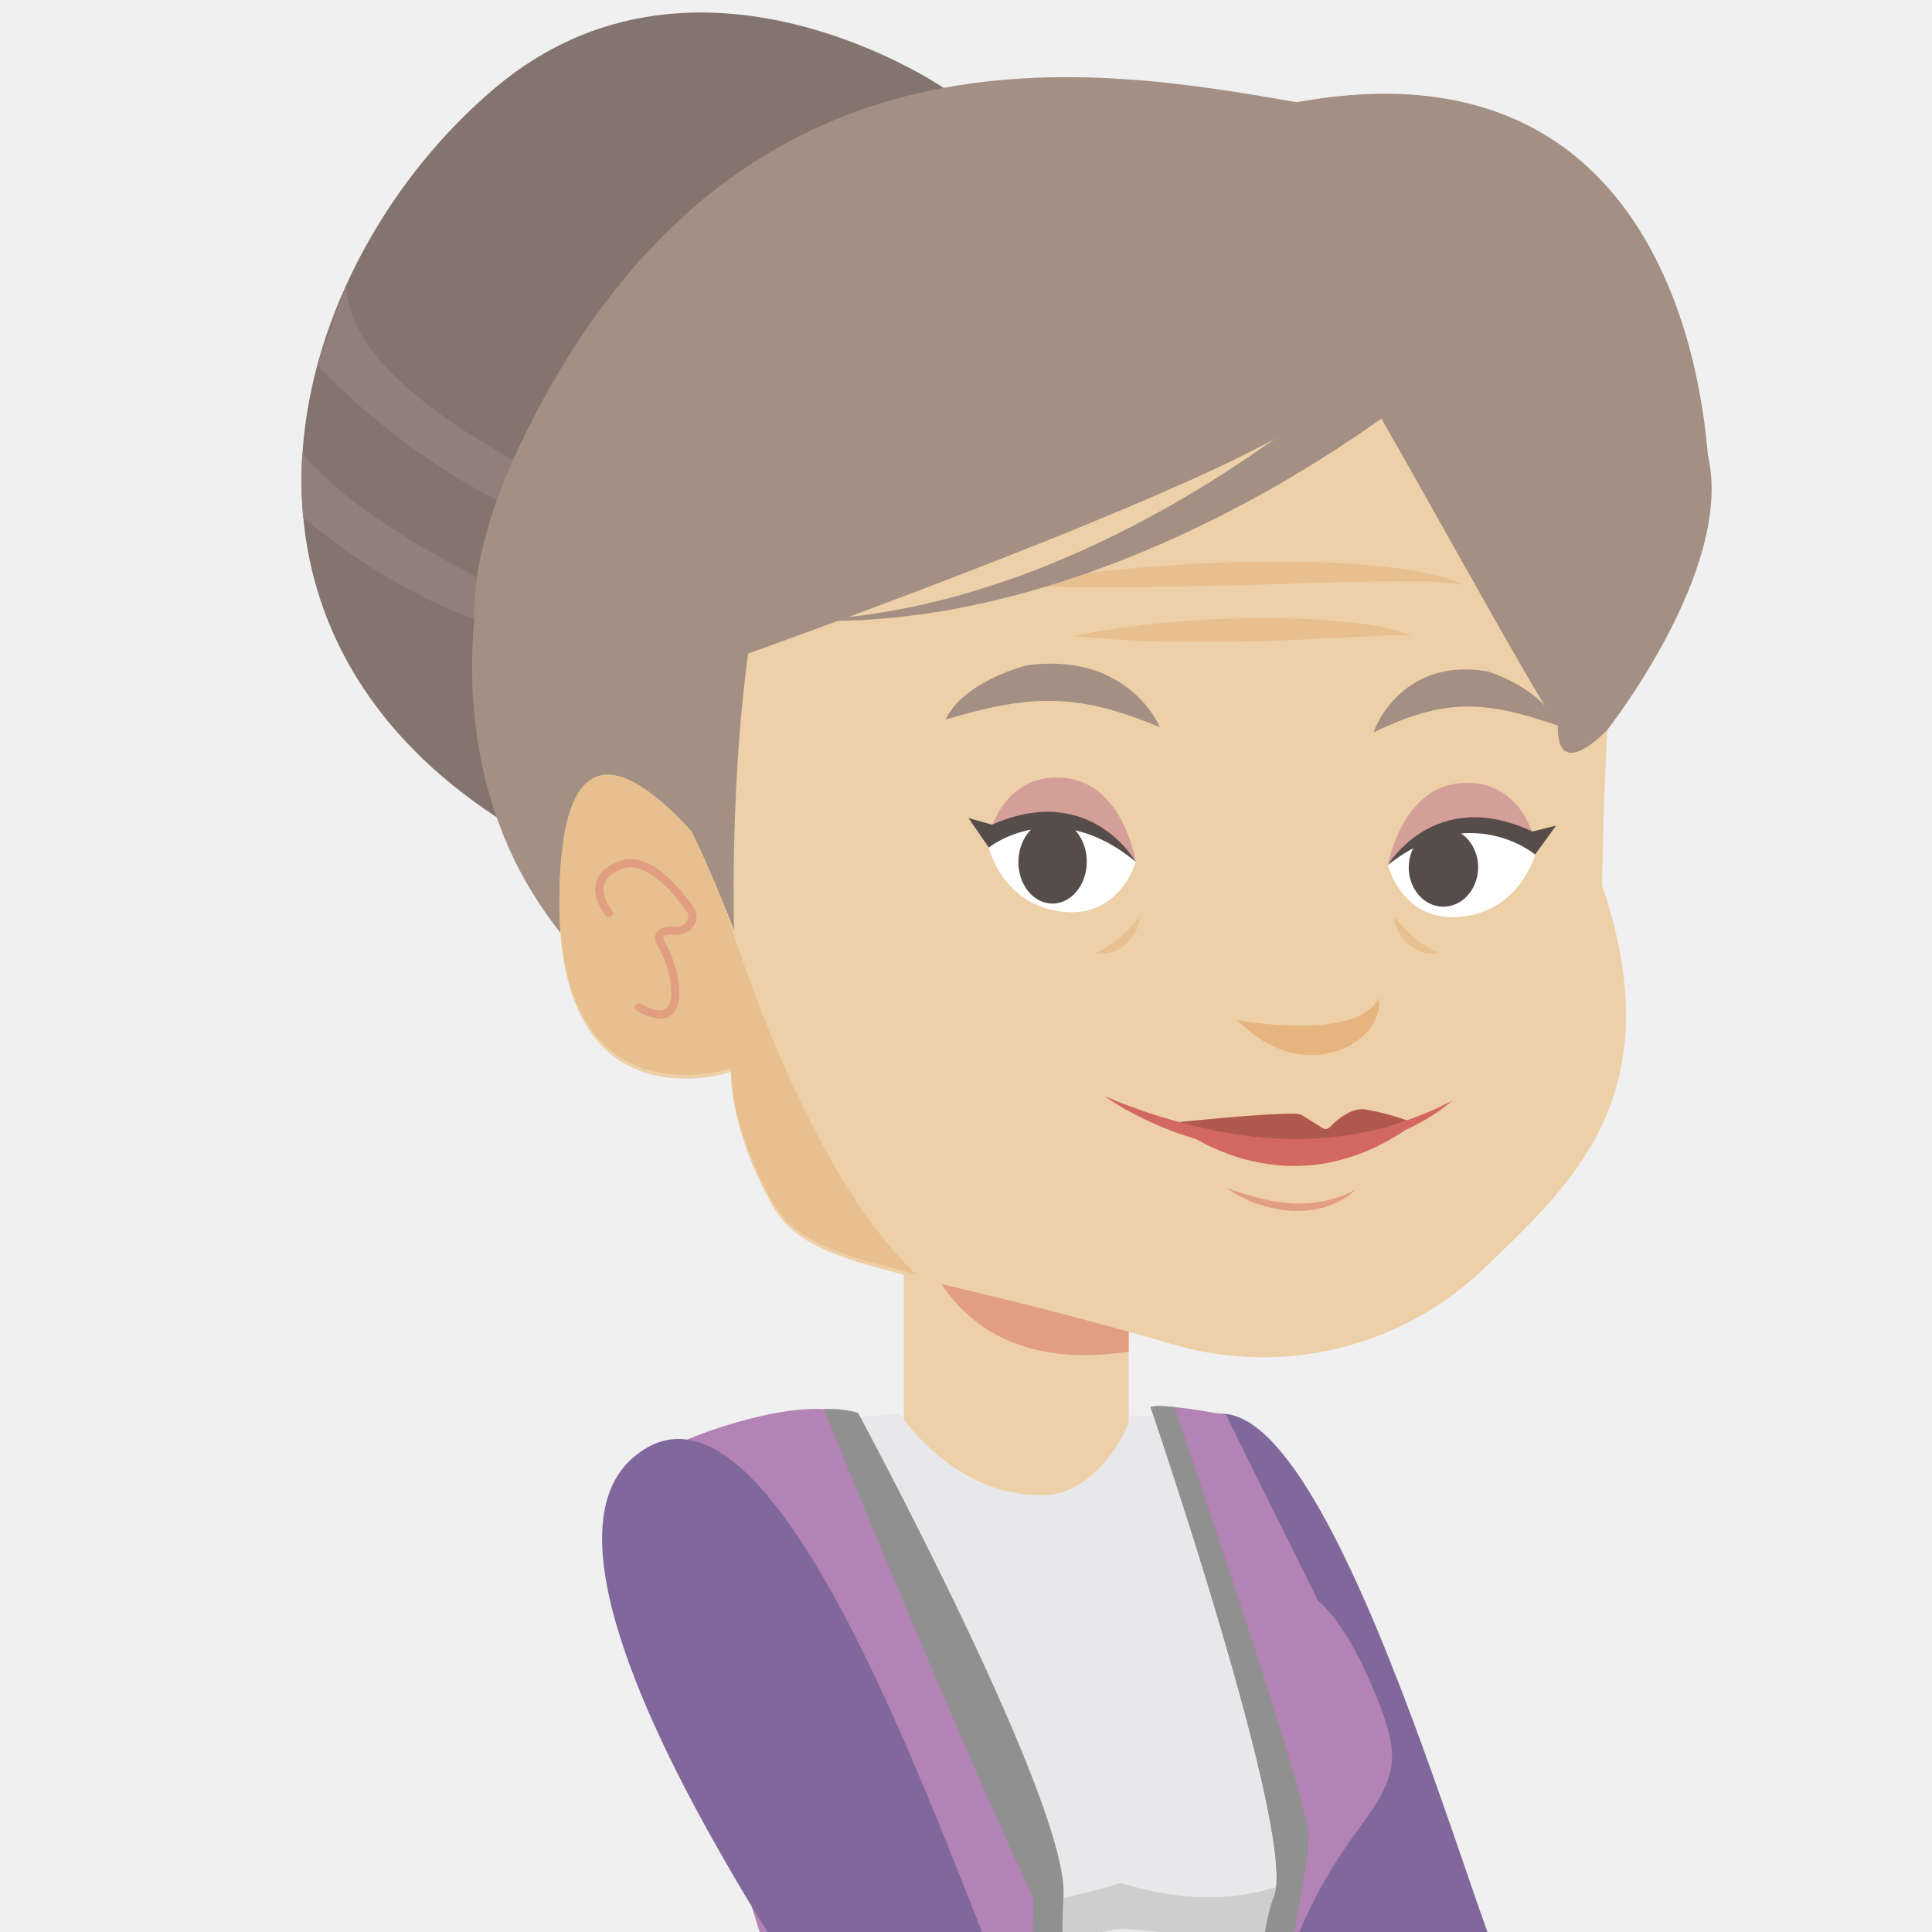
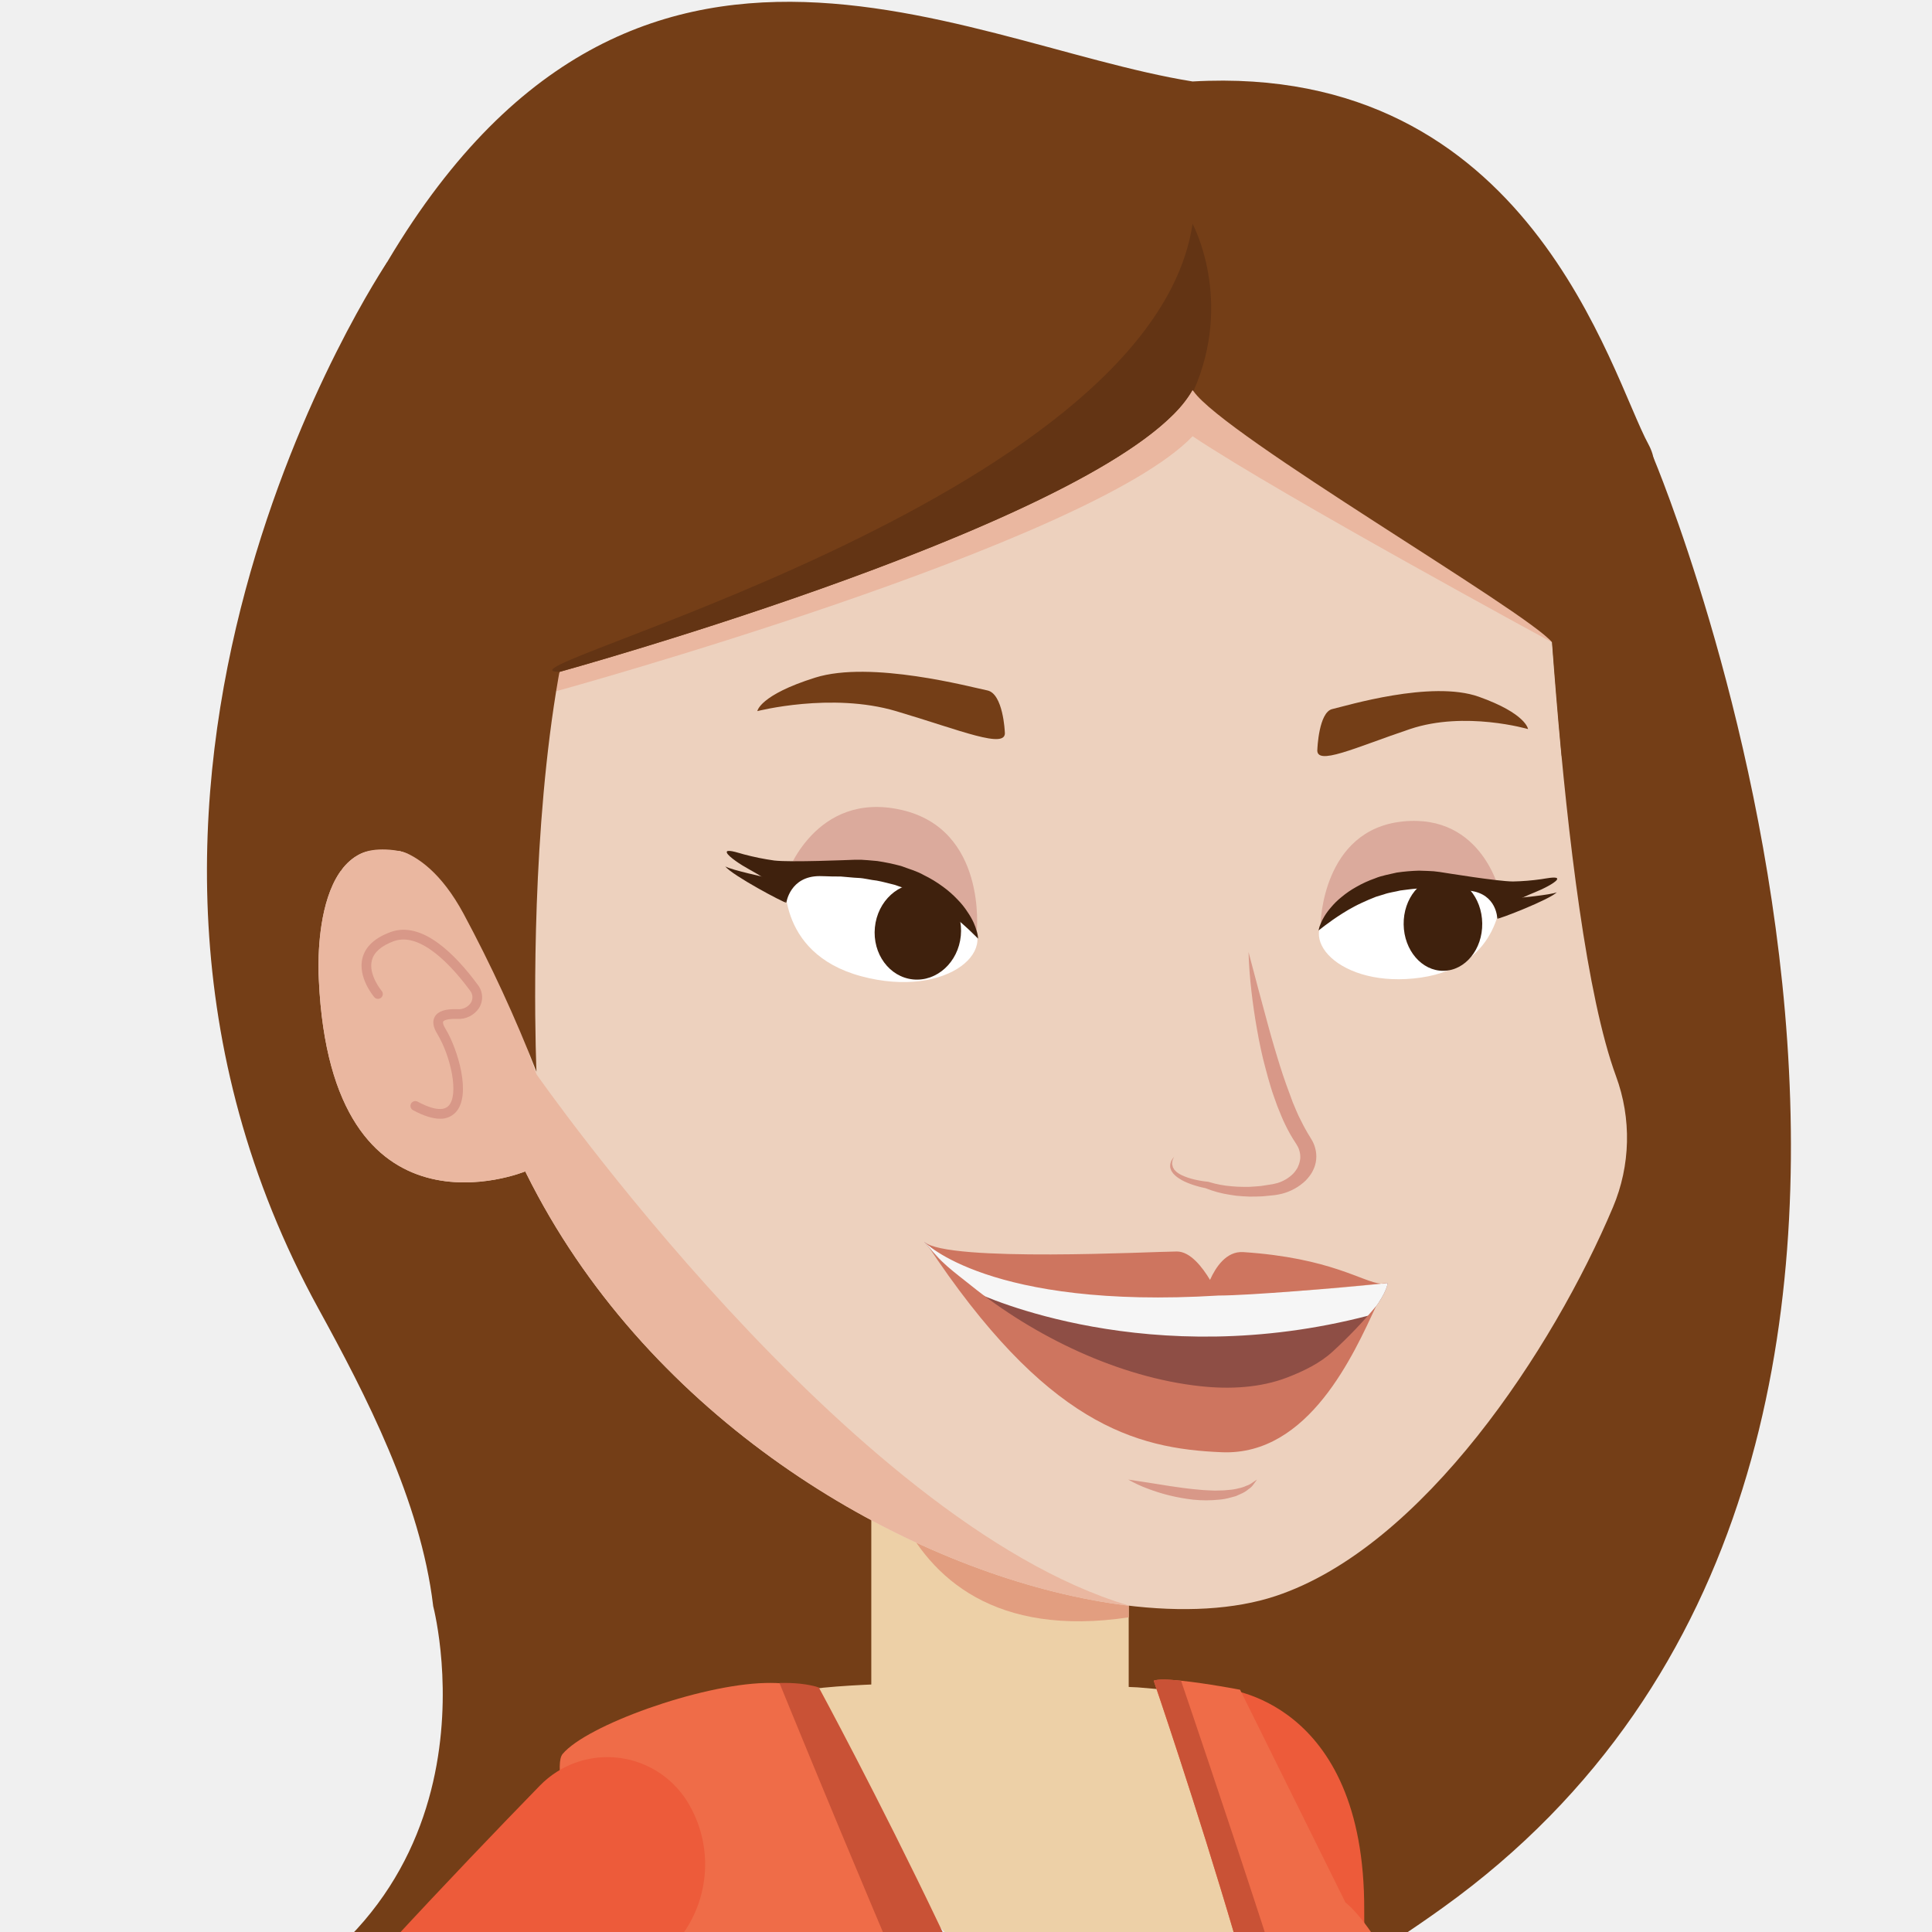
<svg xmlns="http://www.w3.org/2000/svg" viewBox="0 0 1080 1080">
  <defs>
-     <style>.cls-1{fill:#80689c;}.cls-2{fill:#edd0a7;}.cls-3{fill:#e29e80;}.cls-4{fill:#e8e8ea;}.cls-5{fill:#cecece;}.cls-6{fill:#b283b4;}.cls-7{fill:#909090;}.cls-8{fill:#84746e;}.cls-9{fill:#917f7a;}.cls-10{fill:#a38f84;}.cls-11{fill:#e8bf8e;}.cls-12{fill:#d49f99;}.cls-13{fill:#fff;}.cls-14{fill:#564c49;}.cls-15{fill:#af594e;}.cls-16{fill:#d36762;}.cls-17{fill:#e5b47f;}</style>
+     <style>.cls-1{fill:#743e17;}.cls-2{fill:#ed5b3a;}.cls-3{fill:#edd0a7;}.cls-4{fill:#e29e80;}.cls-5{fill:#e8e8ea;}.cls-6{fill:#ef6c48;}.cls-7{fill:#c95236;}.cls-8{fill:#edd1be;}.cls-9{fill:#eab7a0;}.cls-10{fill:#d89888;}.cls-11{fill:#dbaa9c;}.cls-12{fill:#fff;}.cls-13{fill:#3f210d;}.cls-14{fill:#8e4e45;}.cls-15{fill:#f6f6f6;}.cls-16{fill:#ce755f;}.cls-17{fill:#633414;}</style>
  </defs>
-   <g id="Illustration">
-     <path class="cls-1" d="M749.7,1162.43S595.11,871.8,662.82,800.27c72.45-76.53,169.51,310.71,183.39,312.67s170,122.16,170,122.16l-26.09,58.37Z" />
-     <rect class="cls-2" x="505.25" y="644.72" width="125.69" height="263.08" />
-     <path class="cls-3" d="M630.94,640.22V755.6C500.45,775.08,505.25,640.22,505.25,640.22Z" />
-     <path class="cls-4" d="M711,1114.47c2.09-15.84,5.49-30.4,10.06-42.51,1.14-3.11,2.4-6.06,3.71-8.84a68.44,68.44,0,0,1,9.69-15.44c2.41-1.66,4.68-3.39,6.82-5.13.18-.16.36-.26.54-.41a89,89,0,0,0,8.37-7.59l.18-.2s.57-4,.57-4c56.06-57.53-17.08-130.51-17.08-130.51l-53-103.58c-.84-.26-1.69-.54-2.55-.78a81.93,81.93,0,0,0-14.3-2.37c-7.2-.52-14.22-1-21.1-1.38-.9-.06-1.78-.11-2.68-.15l-7.8-.43,0,0c-7.2,21.54-26.26,43.84-48,44.59-49.64,1.73-79-42.32-81.59-45.23l-.07-.09c-.41,0-.83.06-1.26.06-4.86.28-9.43.65-13.77,1-10,.9-18.74,2-27.15,2.91-16.94,1.87-37.38,4.88-53.88,7.85a104.28,104.28,0,0,0-48.09,22.27l-2.71,2.26c7.85,34.85,64.91,174.57,80.95,278,7.09,45.49,10.53,80.76,6.46,90.83s-9.63,26.59-15.48,45a.2.2,0,0,1,0,.07c-14.94,47.2-31.92,107.29-31.92,107.29s255.56,58,360-10.16l0,0a63.36,63.36,0,0,0,15.77-12.42C756.82,1283.39,706.57,1180,711,1114.47Z" />
-     <path class="cls-5" d="M744.69,1038.68c-.07.07-.11.14-.19.21a91.8,91.8,0,0,1-8.78,8.23c-.19.16-.37.28-.56.44-2.25,1.9-2.82,3.82-5,6.27-3.75,4.49-5.2,9.23-8.22,15.82-1.37,3-2.46,7.08-3.66,10.44-29.79,4-78.77-.72-88.57-1.84-13.38-1.57-46.43,14.79-80.26,14.79s-61.37-16.36-75.51-43.44c41,39.89,152.63,2.94,152.63,2.94C701,1076.1,742.76,1040.39,744.69,1038.68Z" />
-     <path class="cls-6" d="M587.56,1060c-3.6,51,13.31,335.6-57.37,349.25-7.13,1.38-14.62,2.48-22.33,3.33-68.7,7.49-154.38-5.51-153.35-22.65,1.17-19.05,91.1-196.62,88.47-238.62S340.2,839.51,354.5,822.32c11.65-14,66.93-33.91,99-34.68,7.31-.18,13.92.48,19.25,2.18C472.74,789.82,591.16,1009,587.56,1060Z" />
-     <path class="cls-7" d="M594.47,1060c-3.59,51,13.32,335.6-57.36,349.25-7.13,1.38-14.62,2.48-22.33,3.33C574.5,1377,577,1135.45,577.6,1060.86c-42.31-89.8-108.13-251-117.19-273.22,7.31-.18,13.92.48,19.25,2.18C479.66,789.82,598.07,1009,594.47,1060Z" />
-     <path class="cls-6" d="M755.82,1388.93a105.43,105.43,0,0,1-25.6,2.81c-54.26-.29-32.48-299.18-18.22-330.92s-68.84-274.27-68.84-274.27c2-.84,7.22-.63,13.34,0,12.53,1.29,28.86,4.41,28.86,4.41l51.45,103.88s14.17,10.31,29.67,46.55,16.74,48.29-3.49,76.07c-19.46,26.77-27.53,40.36-41.32,73.45-.54,1.28-1.08,2.58-1.64,3.93-2.75,6.64-3.58,15.21-3,25,2.34,43.57,31.61,111.91,42.61,145.61,13.49,41.3,19.68,51.22,33.36,71.66C804.2,1354,791.16,1380.36,755.82,1388.93Z" />
-     <path class="cls-7" d="M756.06,1388.86l-.24.07a105.43,105.43,0,0,1-25.6,2.81c-54.26-.29-32.48-299.18-18.22-330.92s-68.84-274.27-68.84-274.27c2-.84,7.22-.63,13.34,0,5.65,16.56,73.43,215.84,75,238.56.67,10-4.43,34.71-9.81,65.8-1.6,9.17-3.19,18.89-4.68,29-5.4,36.55-9.22,77.67-4.63,113.3C722.48,1311.89,732.31,1383.73,756.06,1388.86Z" />
-     <path class="cls-1" d="M539.72,1239.07S267.05,891.25,353.53,815.15c92.53-81.42,206.92,325.35,224.64,327.43s244.55,119.83,244.55,119.83l-33.32,62.1Z" />
-     <path class="cls-8" d="M527.48,49.13S428.83,209.89,339.93,355c-.75,1.25-1.52,2.47-2.27,3.72-21.12,34.47-41.62,68-60.06,98.1C207.24,410.59,175.25,350.6,169.53,289.3a225.42,225.42,0,0,1-.45-36.1c5.25-78.42,49.56-155.08,107.67-204.07C389.22-45.67,527.48,49.13,527.48,49.13Z" />
-     <path class="cls-9" d="M389.35,303.89s-197.3-70.2-195.56-145.07l-16.41,45.26S278.25,315.14,389.35,303.89Z" />
-     <path class="cls-9" d="M348,358.05c-3.47.35-6.92.58-10.37.7-68.13,2.38-131.27-39.06-168.13-69.45a225.42,225.42,0,0,1-.45-36.1C209.29,302.54,310.57,343.81,339.93,355,345.08,357,348,358.05,348,358.05Z" />
-     <path class="cls-10" d="M282.81,266.57s-91.73,223.5,128.84,330.79c-.07-157.79-24.2-287.29-24.2-287.29Z" />
-     <path class="cls-2" d="M912.29,268.72c-245.11-139.27-514.2,15.63-514.2,15.63s-3.3,148.44-2.47,192.72c-11.91-13.27-82.2-101.57-82.93,26.67s96,95.47,96,95.47S407,628.84,431,672.59c12.31,22.38,33.88,30,80.72,41.62,33.32,8.24,79.43,18.45,144.08,37.35a178.79,178.79,0,0,0,174.79-43.4C877,663,935.7,613.05,895.6,494.82,897.11,377.23,907.66,298.2,912.29,268.72Z" />
-     <path class="cls-11" d="M511.77,712.14c-46.85-11.58-68.41-19.24-80.72-41.62-24.05-43.75-22.3-73.38-22.3-73.38s-96.75,32.8-96-95.47,71-39.94,82.93-26.67C395.65,475,439,642.41,511.77,712.14Z" />
-     <path class="cls-10" d="M332.69,414s24-7.41,44.3,31.34a679.8,679.8,0,0,1,33.35,74.77S401.52,233,489.15,224.74,369,194.69,354.29,197.87,313.43,359.15,332.69,414Z" />
-     <path class="cls-10" d="M954.91,255.43c14.27,63-56.48,152.65-56.48,152.65s-28.35,30.23-27.55-2.43c-12.14-15.07-98.53-174.15-112.81-195.3-.16-.2-18.7,17.05-23.6,21.07-46.26,37.93-316.29,133.93-316.29,133.93l-71.45,48.86c-22-3.92-27.14,9-27.14,9s-105.1-24.77-23.4-185.71C415.2,3.08,612.81,37.71,724.93,57.14,945.94,16.85,953.05,247.21,954.91,255.43Z" />
-     <path class="cls-3" d="M368.83,569.37q-5.26-.06-12.68-4.18a2.28,2.28,0,0,1,2.21-4c4.93,2.74,11.45,5.33,14.57,2.12,5-5.11,1.38-23.24-4.95-33.93-1.93-3.26-2.26-6-1-8.09,1.52-2.52,5-3.65,10.7-3.34A7,7,0,0,0,384,515.1a5,5,0,0,0-.24-5.78C376,498.47,361,481,348,485.61c-5.81,2.09-9.29,5.06-10.33,8.84-1.85,6.75,4.35,14.36,4.41,14.43a2.28,2.28,0,0,1-3.51,2.92c-.32-.39-7.76-9.49-5.3-18.53,1.45-5.31,5.89-9.32,13.19-11.95,15-5.37,30.52,10.82,40.93,25.34a9.5,9.5,0,0,1,.36,10.93,11.5,11.5,0,0,1-10.32,4.92c-5.57-.25-6.49,1-6.57,1.14-.24.39-.12,1.52,1,3.41,5.63,9.52,12.07,31.45,4.3,39.44A9.65,9.65,0,0,1,368.83,569.37Z" />
-     <path class="cls-12" d="M634.83,481.73s-6.62-44.26-40.5-46.94S552.82,467,552.82,467,597.91,439.19,634.83,481.73Z" />
-     <path class="cls-13" d="M552.73,473.76s7.16,31.44,40.28,35.8,41.82-27.83,41.82-27.83S601.87,438,552.73,473.76Z" />
-     <path class="cls-14" d="M634.83,481.73s-25.2-45-80.25-20.75l-13.17-3.67,11.32,16.45S589.67,444.15,634.83,481.73Z" />
-     <path class="cls-14" d="M607.52,482c-.16,12.89-8.85,23.24-19.41,23.1s-19-10.7-18.82-23.59,8.86-23.23,19.42-23.1S607.69,469.08,607.52,482Z" />
-     <path class="cls-12" d="M775.85,483.54s7.75-44.07,41.69-45.89,40.68,33.29,40.68,33.29S813.85,442,775.85,483.54Z" />
-     <path class="cls-13" d="M858.13,477.68s-8,31.25-41.19,34.76-41.09-28.9-41.09-28.9S809.92,440.65,858.13,477.68Z" />
-     <path class="cls-14" d="M775.85,483.54s26.34-44.37,80.76-18.69l13.26-3.33-11.74,16.16S822,447.13,775.85,483.54Z" />
-     <ellipse class="cls-14" cx="806.84" cy="484.83" rx="21.97" ry="19.39" transform="translate(311.68 1285.38) rotate(-89.26)" />
-     <path class="cls-10" d="M648.11,406.4c1,.92-16.73-42-73.36-34.53-.07-.47-36.37,9-46.08,30.34C575.71,388.25,601.62,387,648.11,406.4Z" />
-     <path class="cls-10" d="M768,409.33c-.8.91,13.6-41.9,62.58-34.19,0-.46,31.53,9.19,40.32,30.51C830.05,391.5,807.69,390.13,768,409.33Z" />
-     <path class="cls-15" d="M659.21,627.23s63.78-6.63,68.06-4.09c2.94,1.74,9,5.5,12.19,7.52a3,3,0,0,0,3.8-.49c3.46-3.63,11.87-11.28,20.16-10a145.76,145.76,0,0,1,23,6.11S731.69,654.21,659.21,627.23Z" />
-     <path class="cls-16" d="M617.76,612.89a321.62,321.62,0,0,0,60.94,19c5.76,1.25,11.81,2.09,17.92,3s12.39,1.42,18.65,1.58a185,185,0,0,0,18.69.06l9.12-.65c3-.37,6-.63,8.86-1.06,5.78-.91,11.34-2,16.57-3.19l7.55-2,7-2.18c4.43-1.49,8.45-3,12-4.42,3.45-1.57,6.63-2.73,9.07-3.95,4.92-2.4,7.83-3.72,7.83-3.72s-2.41,1.89-6.78,5.13c-2.18,1.62-5,3.33-8.3,5.37a130.06,130.06,0,0,1-11.54,6l-6.91,3-7.66,2.74c-2.66.87-5.46,1.62-8.3,2.47s-5.85,1.33-8.86,2a160.32,160.32,0,0,1-19,2.55,192.2,192.2,0,0,1-19.81.24c-6.63-.27-13.21-1.08-19.64-2s-12.65-2.33-18.58-3.85-11.55-3.31-16.82-5.1-10.11-3.78-14.48-5.76C627.67,620.52,617.76,612.89,617.76,612.89Z" />
-     <path class="cls-16" d="M656.76,628.85s59,49.48,128.56,3.07C736.44,642.48,713.17,644.72,656.76,628.85Z" />
-     <path class="cls-17" d="M691.66,570.26s66.68,12.47,79-12.35C774.34,583.38,728.38,608.12,691.66,570.26Z" />
-     <path class="cls-3" d="M757.7,664.93a17.68,17.68,0,0,1-2.27,2.2,40.87,40.87,0,0,1-7.21,4.67,43,43,0,0,1-5.45,2.28,41.41,41.41,0,0,1-6.46,1.75,57.84,57.84,0,0,1-7.17,1c-2.46,0-5,.16-7.49,0-2.48-.31-5-.35-7.39-.89a62.9,62.9,0,0,1-7-1.6c-2.2-.67-4.31-1.35-6.27-2s-3.7-1.63-5.33-2.38a28.15,28.15,0,0,1-4.31-2.28l-3.18-1.92c-1.76-1.08-2.71-1.74-2.71-1.74s1.17.34,3.15,1,4.72,1.8,8.17,2.7c1.7.49,3.54,1,5.45,1.63l6.17,1.43c2.1.6,4.39.69,6.63,1.16s4.58.44,6.88.69,4.63.12,6.91.12c2.25-.25,4.52-.16,6.64-.58a60.32,60.32,0,0,0,6.15-1.09c1.94-.44,3.74-1,5.41-1.48a57.49,57.49,0,0,0,7.82-3.13C756.69,665.55,757.7,664.93,757.7,664.93Z" />
-     <path class="cls-11" d="M565,327.09s15.68-3.34,39.4-6.28c11.86-1.53,25.72-3,40.6-4.12,7.44-.5,15.13-1.19,23-1.51l23.74-1,23.79-.27c7.84-.11,15.57.24,23,.43,15,.5,28.94,1.55,40.88,3.12,6,.72,11.43,1.66,16.25,2.59s9,2,12.36,3a56.54,56.54,0,0,1,7.7,2.83l2.61,1.2-2.82-.53c-1.8-.43-4.56-.57-8-1s-7.63-.43-12.43-.61L779,324.9l-19.12.31-21.35.56L692,327.15l-23.62.54c-7.8.26-15.48.22-22.91.39s-14.62.14-21.44.18-13.28,0-19.24,0C581,328.07,565,327.09,565,327.09Z" />
-     <path class="cls-11" d="M600.92,355.57s2.91-.72,8-1.69,12.42-2.24,21.21-3.37c4.4-.59,9.16-1.23,14.21-1.69s10.37-1.1,15.89-1.48c11-.85,22.81-1.45,34.61-1.69,5.9-.11,11.81-.17,17.62-.1s11.54.22,17.08.44,10.91.66,16,1,9.89,1,14.31,1.51,8.5,1.32,12.07,1.93,6.69,1.57,9.22,2.18a35.26,35.26,0,0,1,5.77,2.08l2,.84-2.16-.13a53,53,0,0,0-5.94-.24c-2.6.1-5.65,0-9.24.22l-12,.56-30,1.52c-11,.47-22.7.85-34.43,1.12s-23.47.3-34.5.19-21.32-.41-30.16-.89-16.23-1-21.41-1.47S600.92,355.57,600.92,355.57Z" />
-     <path class="cls-10" d="M795.16,216.63l-3.48,2.8c-2.23,1.77-5.49,4.29-9.67,7.4-8.36,6.23-20.41,14.84-35.31,24.45-7.42,4.84-15.61,9.85-24.31,15.06s-18,10.45-27.81,15.6c-7.21,3.88-12.89,6.89-30.45,15.3-10.54,4.86-21.3,9.67-32.25,14l-8.2,3.28-8.27,3.07c-5.48,2.09-11,3.95-16.51,5.79-11,3.7-21.94,6.89-32.6,9.7s-21.08,5.1-31,7c-4.93,1.06-9.82,1.66-14.49,2.46s-9.23,1.34-13.6,1.84c-8.71,1.19-16.77,1.59-23.87,2.18-7.13.3-13.34.47-18.44.59l-16-.26,16-1c5.06-.51,11.21-1.17,18.23-2,7-1.14,14.89-2.16,23.39-4,4.26-.84,8.69-1.7,13.23-2.88s9.26-2.11,14-3.55c9.59-2.6,19.58-5.7,29.78-9.23s20.62-7.54,31-12c5.21-2.22,10.45-4.46,15.61-6.92l7.79-3.62,7.72-3.82c10.29-5.08,20.35-10.59,30.17-16.11,9.75-5.67,19.28-11.34,28.28-17.16s17.58-11.61,25.63-17.21,15.47-11.15,22.22-16.37c13.57-10.38,24.41-19.53,31.81-26,3.7-3.25,6.55-5.85,8.43-7.61l2.8-2.65Z" />
-     <path class="cls-11" d="M637.07,512.7a15.8,15.8,0,0,1-1.11,5.36,22.59,22.59,0,0,1-2.55,5,24,24,0,0,1-4.33,4.87,18.52,18.52,0,0,1-2.7,2,15.84,15.84,0,0,1-2.87,1.52,15.28,15.28,0,0,1-2.87,1l-1.36.33-1.3.14a13.63,13.63,0,0,1-4,0c-1-.14-1.48-.27-1.48-.27s.5-.29,1.33-.72c.42-.2.92-.46,1.49-.7l1.83-1a19,19,0,0,0,2.07-1.21,23.69,23.69,0,0,0,2.19-1.41,27.19,27.19,0,0,0,2.23-1.61c.75-.54,1.48-1.15,2.2-1.78s1.41-1.3,2.14-1.9l2-2c1.28-1.31,2.48-2.58,3.53-3.7Z" />
-     <path class="cls-11" d="M779.37,512.7l3.56,3.89c1.05,1.12,2.25,2.39,3.53,3.7l2,2c.73.6,1.37,1.33,2.14,1.9a26.34,26.34,0,0,0,2.2,1.78,27.19,27.19,0,0,0,2.23,1.61,22.42,22.42,0,0,0,2.19,1.41,18.94,18.94,0,0,0,2.06,1.21l1.84,1c.57.24,1.07.5,1.48.7.84.43,1.34.72,1.34.72s-.53.13-1.49.27a13.58,13.58,0,0,1-4,0l-1.31-.14-1.35-.33a15,15,0,0,1-2.87-1,15.52,15.52,0,0,1-2.87-1.52,19.17,19.17,0,0,1-2.71-2,24.66,24.66,0,0,1-4.33-4.87,23,23,0,0,1-2.54-5A15.5,15.5,0,0,1,779.37,512.7Z" />
+   <g id="Isolation_Mode" data-name="Isolation Mode">
+     <path class="cls-1" d="M806.77,1066.24c-268.58,193-597.09,168-673.57,101.16-9.52-8.32-19.86-19-26.28-30.69,178.36-63,137-231.9,135.19-239.07,0-.08,0-.13,0-.18-7-58.57-37.69-117.78-64.05-165.82-160-291.41,38.36-585.06,38.36-585.06L924.26,255.72S1159.61,812.74,806.77,1066.24Z" />
+     <path class="cls-2" d="M683.85,944s79.2,5.47,78.76,123.82,50.57,265.75,50.57,265.75l167.58-137.85,51,51.58S775.24,1517.1,744,1465.56,658.34,1011.09,683.85,944Z" />
+     <rect class="cls-3" x="487.06" y="777.19" width="143.89" height="301.16" />
+     <path class="cls-4" d="M631,772V904.11C481.57,926.41,487.06,772,487.06,772Z" />
+     <path class="cls-5" d="M722.54,1314.94c2.4-18.14,6.28-34.8,11.51-48.67,1.32-3.56,2.76-6.94,4.25-10.12a78,78,0,0,1,11.1-17.67c2.76-1.91,5.36-3.88,7.8-5.88.21-.17.41-.3.62-.47a98.12,98.12,0,0,0,9.58-8.69c.08-.07.13-.14.21-.22l.07-.07c64.17-65.86-19-153.9-19-153.9L688,950.67c-1-.29-1.93-.61-2.91-.88a92.13,92.13,0,0,0-16.38-2.72c-8.24-.59-16.27-1.13-24.15-1.58-1-.07-2-.12-3.07-.17l-8.93-.49,0,0c-8.24,24.66-30.07,50.18-54.89,51-56.83,2-90.42-48.45-93.41-51.78l-.07-.1c-.47,0-1,.07-1.45.07-5.56.33-10.79.75-15.76,1.19-11.4,1-21.45,2.27-31.08,3.33-19.39,2.14-42.79,5.59-61.68,9a119.56,119.56,0,0,0-55.05,25.5c-1.88,1.57-3.11,2.58-3.1,2.59,9,39.89,74.3,199.84,92.66,318.21,8.12,52.09,12.06,92.47,7.4,104s-11,30.44-17.72,51.54a.24.24,0,0,1,0,.07c-17.1,54-36.54,122.83-36.54,122.83s292.56,66.39,412.1-11.63c0,0,0,0,.05,0a73.18,73.18,0,0,0,18-14.22C775.05,1508.31,717.52,1389.9,722.54,1314.94Z" />
+     <path class="cls-3" d="M429.87,949.57s102.51,187.07,206,185.78,27.26-189.78,27.26-189.78l-27.26-2.33S460.66,934.61,429.87,949.57Z" />
+     <path class="cls-6" d="M581.28,1252.54c-4.12,58.38,15.25,384.18-65.66,399.81-8.16,1.57-16.74,2.83-25.57,3.81-78.65,8.57-176.73-6.31-175.55-25.93,1.34-21.81,104.29-225.09,101.28-273.17S298.12,1000.17,314.49,980.5c13.34-16,76.62-38.83,113.32-39.7,8.37-.21,15.94.54,22,2.5C449.85,943.3,585.4,1194.14,581.28,1252.54Z" />
+     <path class="cls-7" d="M589.2,1252.54c-4.12,58.38,15.25,384.18-65.66,399.81-8.16,1.57-16.74,2.83-25.57,3.81,68.37-40.66,71.25-317.2,71.92-402.59-48.44-102.8-123.78-287.33-134.16-312.77,8.37-.21,15.94.54,22,2.5C457.77,943.3,593.32,1194.14,589.2,1252.54Z" />
+     <path class="cls-2" d="M147.8,1328.5c14.7-23.07,159.07-170.4,227.3-239.57a66.79,66.79,0,0,0,10.37-79.71,52.63,52.63,0,0,0-83.73-11c-93,95.52-284.67,299.91-274.58,352.94,13.31,69.89,326.17,301.67,326.17,301.67l23.52-101.26S128.48,1358.84,147.8,1328.5Z" />
+     <path class="cls-6" d="M773.9,1629.13a120.77,120.77,0,0,1-29.3,3.22c-62.11-.34-37.19-342.49-20.86-378.83s-78.8-314-78.8-314c2.29-.95,8.27-.72,15.27,0,14.34,1.47,33,5.05,33,5.05l58.89,118.91s16.22,11.8,34,53.28,19.16,55.29-4,87.09c-22.28,30.64-31.52,46.2-47.31,84.08-.62,1.46-1.23,3-1.88,4.5-3.14,7.6-4.09,17.41-3.47,28.66,2.67,49.88,36.18,128.12,48.77,166.69,15.45,47.28,22.53,58.64,38.19,82C829.29,1589.14,814.36,1619.32,773.9,1629.13Z" />
+     <path class="cls-7" d="M774.19,1629.05l-.29.08a120.77,120.77,0,0,1-29.3,3.22c-62.11-.34-37.19-342.49-20.86-378.83s-78.8-314-78.8-314c2.29-.95,8.27-.72,15.27,0,6.47,19,84,247.08,85.83,273.09.77,11.48-5.07,39.73-11.23,75.32-1.83,10.5-3.65,21.63-5.35,33.16-6.18,41.85-10.56,88.92-5.31,129.71C735.74,1540.93,747,1623.18,774.19,1629.05Z" />
+     <path class="cls-8" d="M901.66,674.84v0c-33.28,78.91-106.1,190-188.56,217.35-22.86,7.6-51.94,9.23-84.4,5.11-9.46-1.2-19.22-2.91-29.19-5.11C492,868.62,359.83,788.13,294.2,656c-.1-.21-.21-.43-.32-.64a2.21,2.21,0,0,0-.27-.53s-108.45,44.67-115.37-107c0,0-6.28-89.74,50.36-70.57h65.6V243.35s3.64-2.13,10.51-5.69c54.21-28.07,309.05-145,547.31.05,3,1.85,6,3.72,9,5.64,0,0,9.65,269.33,42.31,358.16A99.68,99.68,0,0,1,901.66,674.84Z" />
+     <path class="cls-9" d="M630.68,897.41l-2-.08c-9.46-1.2-19.22-2.91-29.19-5.11C492,868.62,359.83,788.13,294.2,656c-.1-.21-.21-.43-.32-.64a2.21,2.21,0,0,0-.27-.53s-108.45,44.67-115.37-107c0,0-6.28-89.74,50.36-70.57h5.83c21,14.76,42.9,40.17,61.67,113.18l3.8,10.08S474.3,850.63,630.68,897.41Z" />
+     <path class="cls-9" d="M311.15,386.33s297.56-81.86,355.52-142.46c50,33.35,201,115.24,201,115.24l-3.9-60.45L690.18,125.11l-396,177.06Z" />
+     <path class="cls-10" d="M246,625.38q-6.24,0-15.13-4.79a2.7,2.7,0,0,1,2.57-4.76c5.9,3.17,13.69,6.16,17.35,2.29,5.84-6.15,1.28-27.63-6.4-40.25-2.34-3.84-2.78-7.06-1.3-9.59,1.77-3,5.88-4.41,12.66-4.13a8.32,8.32,0,0,0,7.42-3.5,5.88,5.88,0,0,0-.38-6.86c-9.4-12.77-27.46-33.32-42.76-27.63-6.88,2.57-11,6.16-12.14,10.66-2.1,8,5.38,17,5.46,17.09a2.71,2.71,0,0,1-4.13,3.51c-.38-.45-9.37-11.15-6.58-21.94,1.64-6.32,6.85-11.16,15.49-14.39,17.71-6.62,36.43,12.39,49,29.49a11.28,11.28,0,0,1,.6,13,13.68,13.68,0,0,1-12.19,6c-6.63-.21-7.69,1.29-7.79,1.46-.28.47-.12,1.8,1.25,4,6.83,11.22,14.81,37.18,5.7,46.79A11.51,11.51,0,0,1,246,625.38Z" />
+     <path class="cls-10" d="M735.21,641.82a17.32,17.32,0,0,0-1.2-3.26c-.54-1.12-.84-1.52-1.56-2.75a101.41,101.41,0,0,1-5.28-9.53c-1.75-3.21-3-6.65-4.48-10-2.57-6.82-5.07-13.69-7.24-20.66-1.14-3.47-2.11-7-3.18-10.47s-2-7-3-10.53l-5.71-21.16-5.62-21.26c.18,7.26.78,14.5,1.6,21.72s1.87,14.44,3.15,21.63,2.74,14.37,4.7,21.5c.87,3.58,1.95,7.13,3,10.69s2.41,7.08,3.65,10.61c1.49,3.51,2.71,7,4.51,10.52a84.08,84.08,0,0,0,5.86,10.3c.22.42,1,1.61,1.26,2.19a12.89,12.89,0,0,1,.71,1.94,12.21,12.21,0,0,1,.46,4.37,14,14,0,0,1-1.17,4.3l-.39.89-.78,1.21a14.66,14.66,0,0,1-1.43,1.84,20.89,20.89,0,0,1-8.95,5.41c-.87.19-2,.52-2.63.63l-3.4.53a45.85,45.85,0,0,1-6.58.78,52,52,0,0,1-6.4.2,65.19,65.19,0,0,1-6.56-.32,58.26,58.26,0,0,1-12.63-2.37l-.53-.17-.17,0a56.2,56.2,0,0,1-7.61-1.27c-1.24-.31-2.49-.64-3.66-1.05a26.85,26.85,0,0,1-3.42-1.39,12.26,12.26,0,0,1-1.56-.86c-.45-.33-1-.63-1.38-1l-1.14-1.16-.77-1.34a11.4,11.4,0,0,1-.37-1.45c-.18-.51,0-1,0-1.53,0-1.07.7-2,1-3-.54,1-1.51,1.83-1.73,2.94a5,5,0,0,0-.43,1.64,11,11,0,0,0,.05,1.72l.61,1.68,1.08,1.53c.42.48.92.9,1.39,1.35a14.31,14.31,0,0,0,1.59,1.19,22.14,22.14,0,0,0,3.55,2,41.1,41.1,0,0,0,3.82,1.53,58.42,58.42,0,0,0,7.6,2.06,61.85,61.85,0,0,0,13.65,3.7,55.52,55.52,0,0,0,7.19.83,62.81,62.81,0,0,0,7.42.16,55,55,0,0,0,7.15-.46l3.43-.35a38.94,38.94,0,0,0,4-.78A29.87,29.87,0,0,0,729.82,660a27,27,0,0,0,2.31-2.71l.84-1.19c.5-.78.59-1.07.9-1.63a17.21,17.21,0,0,0,1.34-12.62Z" />
+     <path class="cls-11" d="M546,520.55s5.88-57-42.23-67.84-64.23,36.66-64.23,36.66S486,467.22,546,520.55Z" />
+     <path class="cls-12" d="M439,488.5s-6.2,44.12,42.42,57.22,81-16.13,56.76-34.89C515.35,492.81,472.33,478.12,439,488.5Z" />
+     <ellipse class="cls-13" cx="513.08" cy="520.78" rx="26.85" ry="24.13" transform="translate(-55.2 980.7) rotate(-84.41)" />
+     <path class="cls-13" d="M546,520.55a32.51,32.51,0,0,0-1.7-4.73,38.78,38.78,0,0,0-3.43-6,43.87,43.87,0,0,0-5.57-6.95,57.84,57.84,0,0,0-8.16-7.18,67.94,67.94,0,0,0-10.78-6.54c-3.83-2.2-8.36-3.43-12.65-5.05a117.81,117.81,0,0,0-13.29-2.78l-5.32-.47a57.9,57.9,0,0,0-7.24-.24c-3.92.12-35.37,1.5-45,.43a141.5,141.5,0,0,1-17.19-3.49c-1.21-.29-8.42-2.76-9.3-1.58-1.16,1.55,7,6.83,8.64,7.81,4.77,2.92,10,5.36,14.28,8.83s6.94,7.95,10.28,12c0,0,2-14.84,18.59-14.86.89,0,1.77,0,2.73.06,2.87.11,5.93.21,9.06.16,3.19.21,6.54.67,9.9.8s6.8,1.16,10.24,1.49c3.42.62,6.78,1.59,10.15,2.4,3.19,1.23,6.63,2,9.61,3.53,1.51.73,3.14,1.28,4.62,2l4.32,2.32c2.74,1.63,5.48,3.26,7.92,5s4.76,3.41,6.77,5.1c4.09,3.32,7.41,6.35,9.67,8.55s3.6,3.54,3.6,3.54A16.24,16.24,0,0,0,546,520.55Z" />
+     <path class="cls-13" d="M429.41,490.77s-20.75-4.44-24-6.46c3.86,5,32.81,20.4,34.05,20.26C437.52,502.05,437.43,494.08,429.41,490.77Z" />
+     <path class="cls-11" d="M738.21,516.46s.87-52.65,45.92-57.25,54.55,40.46,54.55,40.46S798.77,474.4,738.21,516.46Z" />
+     <path class="cls-12" d="M839.27,498.94s.82,40.9-44.94,47.53-72.07-23.56-47.94-38C769.16,494.51,810,485.83,839.27,498.94Z" />
+     <path class="cls-13" d="M784.65,516.75c.19,14.49,10.19,26.1,22.31,25.94s21.81-12,21.62-26.53-10.19-26.1-22.32-25.94S784.45,502.26,784.65,516.75Z" />
+     <path class="cls-13" d="M738.21,516.46a28.25,28.25,0,0,1,2.07-4.13,35.07,35.07,0,0,1,3.78-5.14,40.32,40.32,0,0,1,5.84-5.72,52.11,52.11,0,0,1,8.23-5.65A62,62,0,0,1,768.67,491c3.74-1.58,8-2.22,12.09-3.22a106.49,106.49,0,0,1,12.42-1.08c1.64.06,3.29.09,4.91.16a51,51,0,0,1,6.62.57c3.57.54,32.09,5.23,41,5.32a129.41,129.41,0,0,0,16.06-1.31c1.14-.13,8-1.59,8.65-.42.89,1.54-7.16,5.46-8.74,6.18-4.66,2.14-9.71,3.79-14,6.49s-7.19,6.49-10.69,9.82c0,0-.16-13.76-15.32-15.59-.82-.09-1.62-.18-2.49-.24-2.63-.22-5.43-.46-8.28-.85-2.94-.16-6.05-.1-9.12-.35s-6.32.31-9.5.23c-3.19.2-6.35.71-9.52,1.08-3,.77-6.27,1.11-9.15,2.17-1.45.5-3,.83-4.43,1.34L765,503c-2.68,1.19-5.36,2.38-7.77,3.67s-4.71,2.58-6.73,3.9c-4.1,2.58-7.45,5-9.76,6.74s-3.66,2.83-3.66,2.83A14.66,14.66,0,0,1,738.21,516.46Z" />
+     <path class="cls-13" d="M847.74,502.05s19.41-1.78,22.56-3.27c-4.07,4.11-32.15,15-33.27,14.76C839.11,511.45,840.07,504.2,847.74,502.05Z" />
+     <path class="cls-10" d="M630.69,827.1l11.7,1.78,11.82,1.88c4.31.63,8.88,1.3,13.46,1.74,2.27.16,4.56.51,6.79.55s4.46.32,6.56.15a48.64,48.64,0,0,0,6.06-.34,26.91,26.91,0,0,0,5.33-.9,17.5,17.5,0,0,0,4.35-1.41,10.82,10.82,0,0,0,3.18-1.63l2.71-1.82s-.64,1-1.94,2.69a9.77,9.77,0,0,1-2.8,2.68,15.62,15.62,0,0,1-4.35,2.65l-2.68,1.21c-1,.32-2,.53-3,.82a32.59,32.59,0,0,1-6.55,1.19,71.65,71.65,0,0,1-14.27,0,107.12,107.12,0,0,1-13.88-2.52,102.49,102.49,0,0,1-11.66-3.68A72.09,72.09,0,0,1,630.69,827.1Z" />
+     <path class="cls-14" d="M775.68,717.19a2.62,2.62,0,0,1,0,.43c-.27,1.57-1.79,7.31-10.29,17.71-2.71,3.41-11.41,13.46-12.22,14.27-16.2,15.49-40.27,29.74-69.84,27.74C642,774.52,605,760.25,573.92,742.16a220.74,220.74,0,0,1-23.56-15.71c-.22-.16-.54-.38-.81-.54-1.46-1.14-3-2.33-4.39-3.58a.45.45,0,0,0-.16-.05,209,209,0,0,1-20.2-18.8q-4.23-4.54-8.13-9.26A80,80,0,0,0,537,706.08c17.62,7.47,42.3,16.5,66.58,19.11a702.7,702.7,0,0,0,100.54,3C745.93,726.48,775.68,717.19,775.68,717.19Z" />
+     <path class="cls-15" d="M775.68,717.19a2.62,2.62,0,0,1,0,.43c-.27,1.57-1.79,7.31-10.29,17.71-122.74,32.12-216-11-220.18-13a.45.45,0,0,0-.16-.05,209,209,0,0,1-20.2-18.8q-4.23-4.54-8.13-9.26A80,80,0,0,0,537,706.08C611.57,737.66,775.68,717.19,775.68,717.19Z" />
+     <path class="cls-16" d="M695,699.93c-9.47-.63-15.41,8.43-18.59,15.53-4.26-7.07-11-15.87-18.52-15.87-12.47,0-128.27,6.19-141.21-5.37,0,0,36,37.85,164.33,30,18.65-.08,65.83-4.18,91-6.64C761.67,716.76,744.26,703.19,695,699.93Z" />
+     <path class="cls-16" d="M775.68,717.19l-3.67.36A9.62,9.62,0,0,0,775.68,717.19Z" />
+     <path class="cls-16" d="M518,695.3c6.13,9.29,16.21,16.38,24.74,23.25,35.59,28.66,82.71,51.48,128.57,56.38,16.07,1.72,33.16.92,48.36-4.95,8.88-3.42,18.37-8,25.33-14.48a263.38,263.38,0,0,0,24.22-25.31c-12.24,26.21-37.33,83.57-86.1,81.62S584.48,795.94,518,695.3Z" />
+     <path class="cls-1" d="M561.69,409.1s-.89-21.38-9.8-23.16-65.05-16.94-96.23-7.13-32.3,18.71-32.3,18.71,41.43-10.69,77.52,0S563.1,419.33,561.69,409.1Z" />
+     <path class="cls-1" d="M736.42,418.74s.76-20.65,8.34-22.37,55.38-16.34,81.93-6.88,27.49,18.07,27.49,18.07-35.27-10.33-66,0S735.22,428.62,736.42,418.74Z" />
+     <path class="cls-1" d="M206,474.18s28.39-9.16,53.12,36.57a807.14,807.14,0,0,1,40.77,88.34S285.05,258,389,246.85,245.76,213,228.39,217,182.29,409.26,206,474.18Z" />
+     <path class="cls-1" d="M925.56,273.4C922.73,327,873,422.65,873,422.65s-2.32-25.77-5.32-63.54C853,341.38,684.44,243.57,667.14,218.65a7.5,7.5,0,0,1-.48-.72,66.85,66.85,0,0,1-12.51,15.45C583.82,300.78,313,375.52,313,375.52L222.69,475.6c-26.22-4.33-32.1,11.12-32.1,11.12S57.3,461.68,197,182.24,533.13,24.15,666.66,45.54c188.78-10.7,233.59,164,255,203.16C925,254.88,926.1,263.4,925.56,273.4Z" />
+     <path class="cls-17" d="M667.14,218.65a7.5,7.5,0,0,1-.48-.72C627.34,288.77,313,375.52,313,375.52c-48.54.61,330.36-94.21,353.64-250.4C666.66,125.12,689.76,167.62,667.14,218.65Z" />
  </g>
</svg>
